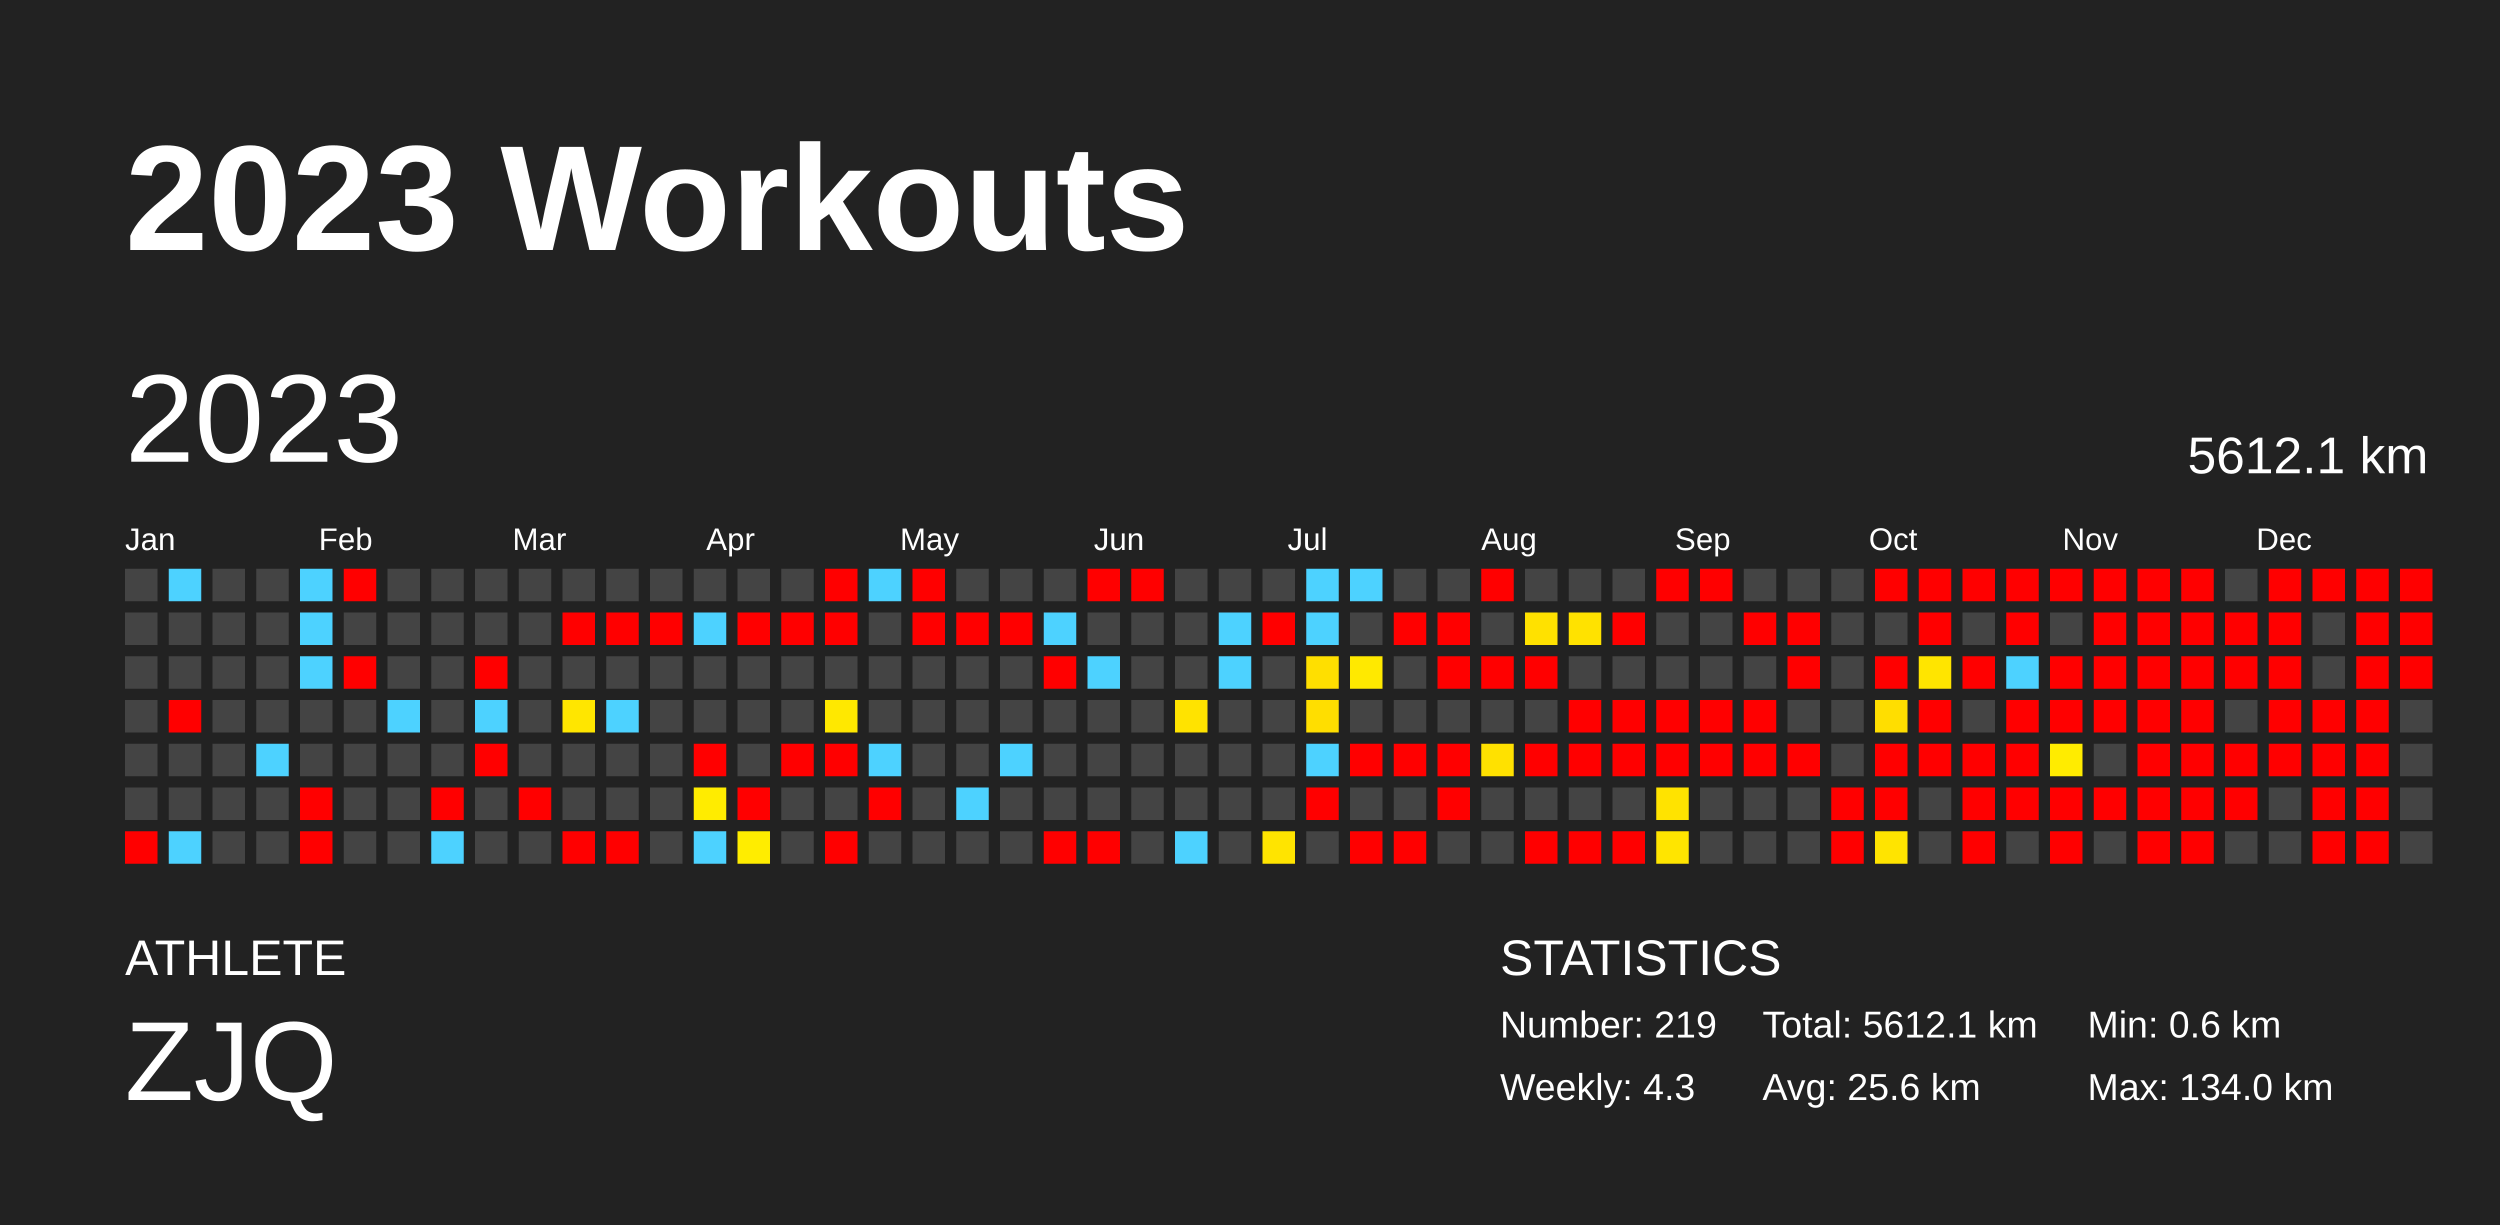
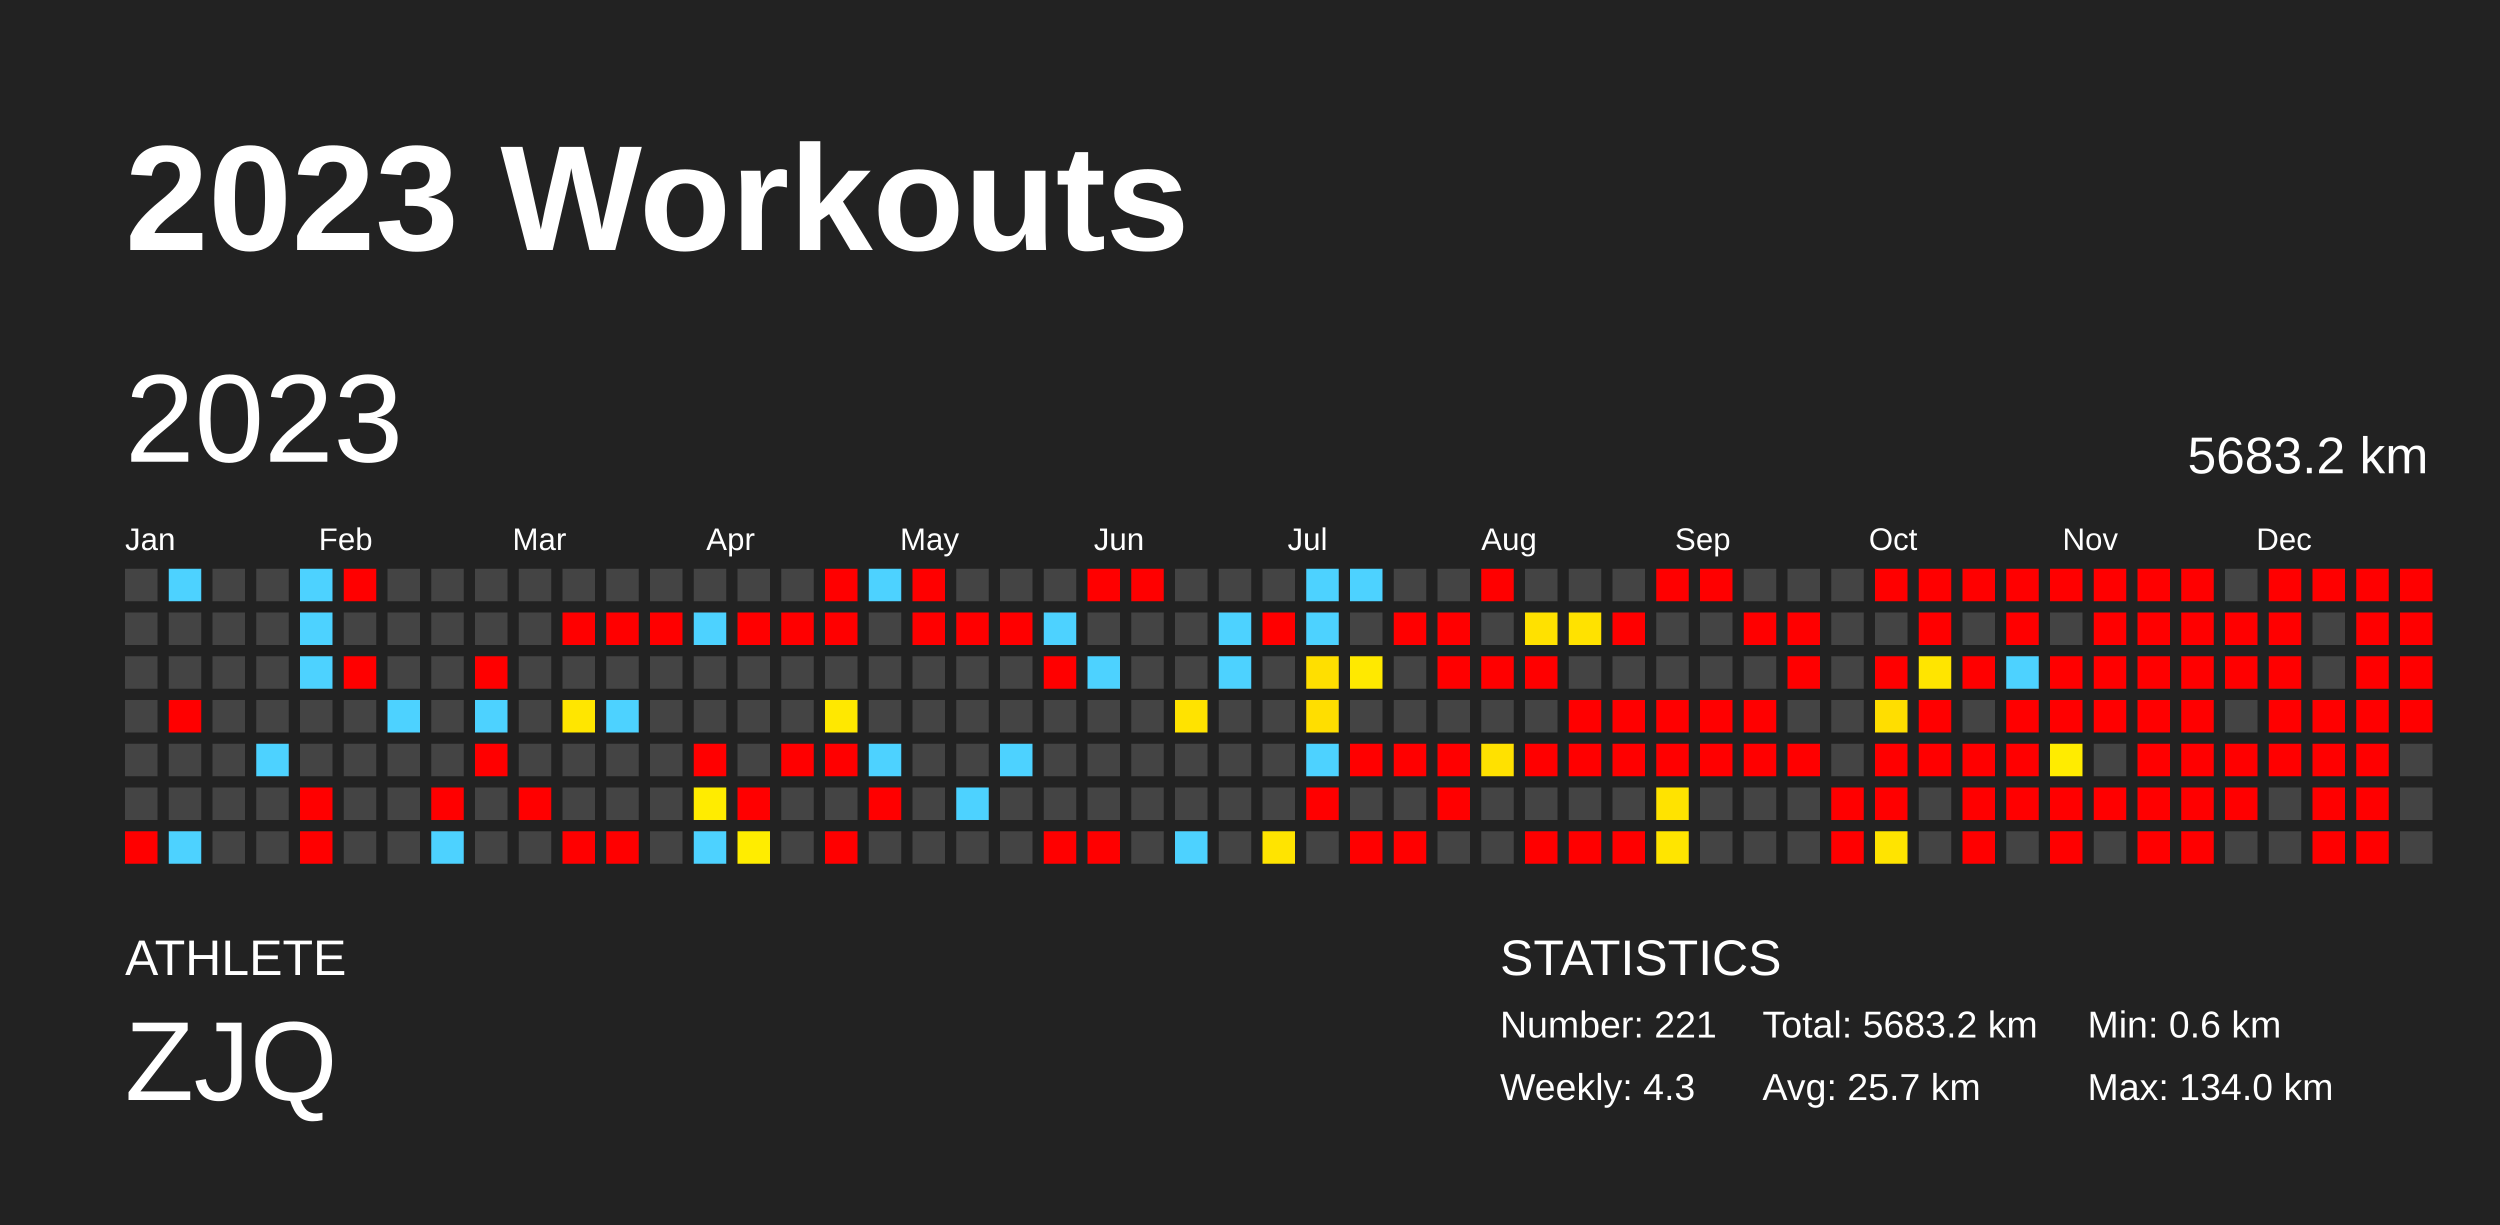
<svg xmlns="http://www.w3.org/2000/svg" baseProfile="full" height="98mm" version="1.1" viewBox="0,0,200,98" width="200mm">
  <defs />
  <rect fill="#222222" height="98" width="200" x="0" y="0" />
  <text fill="#FFFFFF" style="font-size:12px; font-family:Arial; font-weight:bold;" x="10" y="20">2023 Workouts</text>
  <text fill="#FFFFFF" style="font-size:4px; font-family:Arial" x="10" y="78">ATHLETE</text>
  <text fill="#FFFFFF" style="font-size:9px; font-family:Arial" x="10" y="88">ZJQ</text>
  <text fill="#FFFFFF" style="font-size:4px; font-family:Arial" x="120" y="78">STATISTICS</text>
-   <text fill="#FFFFFF" style="font-size:3px; font-family:Arial" x="120" y="83">Number: 219</text>
+   <text fill="#FFFFFF" style="font-size:3px; font-family:Arial" x="120" y="83">Number: 221</text>
  <text fill="#FFFFFF" style="font-size:3px; font-family:Arial" x="120" y="88">Weekly: 4.3</text>
-   <text fill="#FFFFFF" style="font-size:3px; font-family:Arial" x="141" y="83">Total: 5612.1 km</text>
-   <text fill="#FFFFFF" style="font-size:3px; font-family:Arial" x="141" y="88">Avg: 25.6 km</text>
+   <text fill="#FFFFFF" style="font-size:3px; font-family:Arial" x="141" y="83">Total: 5683.2 km</text>
+   <text fill="#FFFFFF" style="font-size:3px; font-family:Arial" x="141" y="88">Avg: 25.7 km</text>
  <text fill="#FFFFFF" style="font-size:3px; font-family:Arial" x="167" y="83">Min: 0.6 km</text>
  <text fill="#FFFFFF" style="font-size:3px; font-family:Arial" x="167" y="88">Max: 134.0 km</text>
  <text dominant-baseline="hanging" fill="#FFFFFF" style="font-size:10.0px; font-family:Arial;" x="10" y="30">2023</text>
-   <text dominant-baseline="hanging" fill="#FFFFFF" style="font-size:4.125px; font-family:Arial;" x="175" y="35">5612.1 km</text>
+   <text dominant-baseline="hanging" fill="#FFFFFF" style="font-size:4.125px; font-family:Arial;" x="175" y="35">5683.2 km</text>
  <text fill="#FFFFFF" style="font-size:2.5px; font-family:Arial" x="10.0" y="44">Jan</text>
  <text fill="#FFFFFF" style="font-size:2.5px; font-family:Arial" x="25.5" y="44">Feb</text>
  <text fill="#FFFFFF" style="font-size:2.5px; font-family:Arial" x="41.0" y="44">Mar</text>
  <text fill="#FFFFFF" style="font-size:2.5px; font-family:Arial" x="56.5" y="44">Apr</text>
  <text fill="#FFFFFF" style="font-size:2.5px; font-family:Arial" x="72.0" y="44">May</text>
  <text fill="#FFFFFF" style="font-size:2.5px; font-family:Arial" x="87.5" y="44">Jun</text>
  <text fill="#FFFFFF" style="font-size:2.5px; font-family:Arial" x="103.0" y="44">Jul</text>
  <text fill="#FFFFFF" style="font-size:2.5px; font-family:Arial" x="118.5" y="44">Aug</text>
  <text fill="#FFFFFF" style="font-size:2.5px; font-family:Arial" x="134.0" y="44">Sep</text>
  <text fill="#FFFFFF" style="font-size:2.5px; font-family:Arial" x="149.5" y="44">Oct</text>
  <text fill="#FFFFFF" style="font-size:2.5px; font-family:Arial" x="165.0" y="44">Nov</text>
  <text fill="#FFFFFF" style="font-size:2.5px; font-family:Arial" x="180.5" y="44">Dec</text>
  <rect fill="#444444" height="2.6" width="2.6" x="10.0" y="45.5" />
  <rect fill="#444444" height="2.6" width="2.6" x="10.0" y="49.0" />
  <rect fill="#444444" height="2.6" width="2.6" x="10.0" y="52.5" />
  <rect fill="#444444" height="2.6" width="2.6" x="10.0" y="56.0" />
  <rect fill="#444444" height="2.6" width="2.6" x="10.0" y="59.5" />
  <rect fill="#444444" height="2.6" width="2.6" x="10.0" y="63.0" />
  <rect fill="red" height="2.6" width="2.6" x="10.0" y="66.5" />
  <rect fill="#4dd2ff" height="2.6" width="2.6" x="13.5" y="45.5" />
  <rect fill="#444444" height="2.6" width="2.6" x="13.5" y="49.0" />
  <rect fill="#444444" height="2.6" width="2.6" x="13.5" y="52.5" />
  <rect fill="red" height="2.6" width="2.6" x="13.5" y="56.0" />
  <rect fill="#444444" height="2.6" width="2.6" x="13.5" y="59.5" />
  <rect fill="#444444" height="2.6" width="2.6" x="13.5" y="63.0" />
  <rect fill="#4dd2ff" height="2.6" width="2.6" x="13.5" y="66.5" />
  <rect fill="#444444" height="2.6" width="2.6" x="17.0" y="45.5" />
  <rect fill="#444444" height="2.6" width="2.6" x="17.0" y="49.0" />
  <rect fill="#444444" height="2.6" width="2.6" x="17.0" y="52.5" />
  <rect fill="#444444" height="2.6" width="2.6" x="17.0" y="56.0" />
  <rect fill="#444444" height="2.6" width="2.6" x="17.0" y="59.5" />
  <rect fill="#444444" height="2.6" width="2.6" x="17.0" y="63.0" />
  <rect fill="#444444" height="2.6" width="2.6" x="17.0" y="66.5" />
  <rect fill="#444444" height="2.6" width="2.6" x="20.5" y="45.5" />
  <rect fill="#444444" height="2.6" width="2.6" x="20.5" y="49.0" />
  <rect fill="#444444" height="2.6" width="2.6" x="20.5" y="52.5" />
  <rect fill="#444444" height="2.6" width="2.6" x="20.5" y="56.0" />
  <rect fill="#4dd2ff" height="2.6" width="2.6" x="20.5" y="59.5" />
  <rect fill="#444444" height="2.6" width="2.6" x="20.5" y="63.0" />
  <rect fill="#444444" height="2.6" width="2.6" x="20.5" y="66.5" />
  <rect fill="#4dd2ff" height="2.6" width="2.6" x="24.0" y="45.5" />
  <rect fill="#4dd2ff" height="2.6" width="2.6" x="24.0" y="49.0" />
  <rect fill="#4dd2ff" height="2.6" width="2.6" x="24.0" y="52.5" />
  <rect fill="#444444" height="2.6" width="2.6" x="24.0" y="56.0" />
  <rect fill="#444444" height="2.6" width="2.6" x="24.0" y="59.5" />
  <rect fill="red" height="2.6" width="2.6" x="24.0" y="63.0" />
  <rect fill="red" height="2.6" width="2.6" x="24.0" y="66.5" />
  <rect fill="red" height="2.6" width="2.6" x="27.5" y="45.5" />
  <rect fill="#444444" height="2.6" width="2.6" x="27.5" y="49.0" />
  <rect fill="red" height="2.6" width="2.6" x="27.5" y="52.5" />
  <rect fill="#444444" height="2.6" width="2.6" x="27.5" y="56.0" />
  <rect fill="#444444" height="2.6" width="2.6" x="27.5" y="59.5" />
  <rect fill="#444444" height="2.6" width="2.6" x="27.5" y="63.0" />
  <rect fill="#444444" height="2.6" width="2.6" x="27.5" y="66.5" />
  <rect fill="#444444" height="2.6" width="2.6" x="31.0" y="45.5" />
  <rect fill="#444444" height="2.6" width="2.6" x="31.0" y="49.0" />
  <rect fill="#444444" height="2.6" width="2.6" x="31.0" y="52.5" />
  <rect fill="#4dd2ff" height="2.6" width="2.6" x="31.0" y="56.0" />
  <rect fill="#444444" height="2.6" width="2.6" x="31.0" y="59.5" />
  <rect fill="#444444" height="2.6" width="2.6" x="31.0" y="63.0" />
  <rect fill="#444444" height="2.6" width="2.6" x="31.0" y="66.5" />
  <rect fill="#444444" height="2.6" width="2.6" x="34.5" y="45.5" />
  <rect fill="#444444" height="2.6" width="2.6" x="34.5" y="49.0" />
  <rect fill="#444444" height="2.6" width="2.6" x="34.5" y="52.5" />
  <rect fill="#444444" height="2.6" width="2.6" x="34.5" y="56.0" />
  <rect fill="#444444" height="2.6" width="2.6" x="34.5" y="59.5" />
  <rect fill="red" height="2.6" width="2.6" x="34.5" y="63.0" />
  <rect fill="#4dd2ff" height="2.6" width="2.6" x="34.5" y="66.5" />
  <rect fill="#444444" height="2.6" width="2.6" x="38.0" y="45.5" />
  <rect fill="#444444" height="2.6" width="2.6" x="38.0" y="49.0" />
  <rect fill="red" height="2.6" width="2.6" x="38.0" y="52.5" />
  <rect fill="#4dd2ff" height="2.6" width="2.6" x="38.0" y="56.0" />
  <rect fill="red" height="2.6" width="2.6" x="38.0" y="59.5" />
  <rect fill="#444444" height="2.6" width="2.6" x="38.0" y="63.0" />
  <rect fill="#444444" height="2.6" width="2.6" x="38.0" y="66.5" />
  <rect fill="#444444" height="2.6" width="2.6" x="41.5" y="45.5" />
  <rect fill="#444444" height="2.6" width="2.6" x="41.5" y="49.0" />
  <rect fill="#444444" height="2.6" width="2.6" x="41.5" y="52.5" />
  <rect fill="#444444" height="2.6" width="2.6" x="41.5" y="56.0" />
  <rect fill="#444444" height="2.6" width="2.6" x="41.5" y="59.5" />
  <rect fill="red" height="2.6" width="2.6" x="41.5" y="63.0" />
  <rect fill="#444444" height="2.6" width="2.6" x="41.5" y="66.5" />
  <rect fill="#444444" height="2.6" width="2.6" x="45.0" y="45.5" />
  <rect fill="red" height="2.6" width="2.6" x="45.0" y="49.0" />
  <rect fill="#444444" height="2.6" width="2.6" x="45.0" y="52.5" />
  <rect fill="#ffe600" height="2.6" width="2.6" x="45.0" y="56.0" />
  <rect fill="#444444" height="2.6" width="2.6" x="45.0" y="59.5" />
  <rect fill="#444444" height="2.6" width="2.6" x="45.0" y="63.0" />
  <rect fill="red" height="2.6" width="2.6" x="45.0" y="66.5" />
  <rect fill="#444444" height="2.6" width="2.6" x="48.5" y="45.5" />
  <rect fill="red" height="2.6" width="2.6" x="48.5" y="49.0" />
  <rect fill="#444444" height="2.6" width="2.6" x="48.5" y="52.5" />
  <rect fill="#4dd2ff" height="2.6" width="2.6" x="48.5" y="56.0" />
  <rect fill="#444444" height="2.6" width="2.6" x="48.5" y="59.5" />
  <rect fill="#444444" height="2.6" width="2.6" x="48.5" y="63.0" />
  <rect fill="red" height="2.6" width="2.6" x="48.5" y="66.5" />
  <rect fill="#444444" height="2.6" width="2.6" x="52.0" y="45.5" />
  <rect fill="red" height="2.6" width="2.6" x="52.0" y="49.0" />
  <rect fill="#444444" height="2.6" width="2.6" x="52.0" y="52.5" />
  <rect fill="#444444" height="2.6" width="2.6" x="52.0" y="56.0" />
  <rect fill="#444444" height="2.6" width="2.6" x="52.0" y="59.5" />
  <rect fill="#444444" height="2.6" width="2.6" x="52.0" y="63.0" />
  <rect fill="#444444" height="2.6" width="2.6" x="52.0" y="66.5" />
  <rect fill="#444444" height="2.6" width="2.6" x="55.5" y="45.5" />
  <rect fill="#4dd2ff" height="2.6" width="2.6" x="55.5" y="49.0" />
  <rect fill="#444444" height="2.6" width="2.6" x="55.5" y="52.5" />
  <rect fill="#444444" height="2.6" width="2.6" x="55.5" y="56.0" />
  <rect fill="red" height="2.6" width="2.6" x="55.5" y="59.5" />
  <rect fill="#ffec00" height="2.6" width="2.6" x="55.5" y="63.0" />
  <rect fill="#4dd2ff" height="2.6" width="2.6" x="55.5" y="66.5" />
  <rect fill="#444444" height="2.6" width="2.6" x="59.0" y="45.5" />
  <rect fill="red" height="2.6" width="2.6" x="59.0" y="49.0" />
  <rect fill="#444444" height="2.6" width="2.6" x="59.0" y="52.5" />
  <rect fill="#444444" height="2.6" width="2.6" x="59.0" y="56.0" />
  <rect fill="#444444" height="2.6" width="2.6" x="59.0" y="59.5" />
  <rect fill="red" height="2.6" width="2.6" x="59.0" y="63.0" />
  <rect fill="#ffed00" height="2.6" width="2.6" x="59.0" y="66.5" />
  <rect fill="#444444" height="2.6" width="2.6" x="62.5" y="45.5" />
  <rect fill="red" height="2.6" width="2.6" x="62.5" y="49.0" />
  <rect fill="#444444" height="2.6" width="2.6" x="62.5" y="52.5" />
  <rect fill="#444444" height="2.6" width="2.6" x="62.5" y="56.0" />
  <rect fill="red" height="2.6" width="2.6" x="62.5" y="59.5" />
  <rect fill="#444444" height="2.6" width="2.6" x="62.5" y="63.0" />
  <rect fill="#444444" height="2.6" width="2.6" x="62.5" y="66.5" />
  <rect fill="red" height="2.6" width="2.6" x="66.0" y="45.5" />
  <rect fill="red" height="2.6" width="2.6" x="66.0" y="49.0" />
  <rect fill="#444444" height="2.6" width="2.6" x="66.0" y="52.5" />
  <rect fill="#ffe800" height="2.6" width="2.6" x="66.0" y="56.0" />
  <rect fill="red" height="2.6" width="2.6" x="66.0" y="59.5" />
  <rect fill="#444444" height="2.6" width="2.6" x="66.0" y="63.0" />
  <rect fill="red" height="2.6" width="2.6" x="66.0" y="66.5" />
  <rect fill="#4dd2ff" height="2.6" width="2.6" x="69.5" y="45.5" />
  <rect fill="#444444" height="2.6" width="2.6" x="69.5" y="49.0" />
  <rect fill="#444444" height="2.6" width="2.6" x="69.5" y="52.5" />
  <rect fill="#444444" height="2.6" width="2.6" x="69.5" y="56.0" />
  <rect fill="#4dd2ff" height="2.6" width="2.6" x="69.5" y="59.5" />
  <rect fill="red" height="2.6" width="2.6" x="69.5" y="63.0" />
  <rect fill="#444444" height="2.6" width="2.6" x="69.5" y="66.5" />
  <rect fill="red" height="2.6" width="2.6" x="73.0" y="45.5" />
  <rect fill="red" height="2.6" width="2.6" x="73.0" y="49.0" />
  <rect fill="#444444" height="2.6" width="2.6" x="73.0" y="52.5" />
  <rect fill="#444444" height="2.6" width="2.6" x="73.0" y="56.0" />
  <rect fill="#444444" height="2.6" width="2.6" x="73.0" y="59.5" />
  <rect fill="#444444" height="2.6" width="2.6" x="73.0" y="63.0" />
  <rect fill="#444444" height="2.6" width="2.6" x="73.0" y="66.5" />
  <rect fill="#444444" height="2.6" width="2.6" x="76.5" y="45.5" />
  <rect fill="red" height="2.6" width="2.6" x="76.5" y="49.0" />
  <rect fill="#444444" height="2.6" width="2.6" x="76.5" y="52.5" />
  <rect fill="#444444" height="2.6" width="2.6" x="76.5" y="56.0" />
  <rect fill="#444444" height="2.6" width="2.6" x="76.5" y="59.5" />
  <rect fill="#4dd2ff" height="2.6" width="2.6" x="76.5" y="63.0" />
  <rect fill="#444444" height="2.6" width="2.6" x="76.5" y="66.5" />
  <rect fill="#444444" height="2.6" width="2.6" x="80.0" y="45.5" />
  <rect fill="red" height="2.6" width="2.6" x="80.0" y="49.0" />
  <rect fill="#444444" height="2.6" width="2.6" x="80.0" y="52.5" />
  <rect fill="#444444" height="2.6" width="2.6" x="80.0" y="56.0" />
  <rect fill="#4dd2ff" height="2.6" width="2.6" x="80.0" y="59.5" />
  <rect fill="#444444" height="2.6" width="2.6" x="80.0" y="63.0" />
  <rect fill="#444444" height="2.6" width="2.6" x="80.0" y="66.5" />
  <rect fill="#444444" height="2.6" width="2.6" x="83.5" y="45.5" />
  <rect fill="#4dd2ff" height="2.6" width="2.6" x="83.5" y="49.0" />
  <rect fill="red" height="2.6" width="2.6" x="83.5" y="52.5" />
  <rect fill="#444444" height="2.6" width="2.6" x="83.5" y="56.0" />
  <rect fill="#444444" height="2.6" width="2.6" x="83.5" y="59.5" />
  <rect fill="#444444" height="2.6" width="2.6" x="83.5" y="63.0" />
  <rect fill="red" height="2.6" width="2.6" x="83.5" y="66.5" />
  <rect fill="red" height="2.6" width="2.6" x="87.0" y="45.5" />
  <rect fill="#444444" height="2.6" width="2.6" x="87.0" y="49.0" />
  <rect fill="#4dd2ff" height="2.6" width="2.6" x="87.0" y="52.5" />
  <rect fill="#444444" height="2.6" width="2.6" x="87.0" y="56.0" />
  <rect fill="#444444" height="2.6" width="2.6" x="87.0" y="59.5" />
  <rect fill="#444444" height="2.6" width="2.6" x="87.0" y="63.0" />
  <rect fill="red" height="2.6" width="2.6" x="87.0" y="66.5" />
  <rect fill="red" height="2.6" width="2.6" x="90.5" y="45.5" />
  <rect fill="#444444" height="2.6" width="2.6" x="90.5" y="49.0" />
  <rect fill="#444444" height="2.6" width="2.6" x="90.5" y="52.5" />
  <rect fill="#444444" height="2.6" width="2.6" x="90.5" y="56.0" />
  <rect fill="#444444" height="2.6" width="2.6" x="90.5" y="59.5" />
  <rect fill="#444444" height="2.6" width="2.6" x="90.5" y="63.0" />
  <rect fill="#444444" height="2.6" width="2.6" x="90.5" y="66.5" />
  <rect fill="#444444" height="2.6" width="2.6" x="94.0" y="45.5" />
  <rect fill="#444444" height="2.6" width="2.6" x="94.0" y="49.0" />
  <rect fill="#444444" height="2.6" width="2.6" x="94.0" y="52.5" />
  <rect fill="#ffe300" height="2.6" width="2.6" x="94.0" y="56.0" />
  <rect fill="#444444" height="2.6" width="2.6" x="94.0" y="59.5" />
  <rect fill="#444444" height="2.6" width="2.6" x="94.0" y="63.0" />
  <rect fill="#4dd2ff" height="2.6" width="2.6" x="94.0" y="66.5" />
  <rect fill="#444444" height="2.6" width="2.6" x="97.5" y="45.5" />
  <rect fill="#4dd2ff" height="2.6" width="2.6" x="97.5" y="49.0" />
  <rect fill="#4dd2ff" height="2.6" width="2.6" x="97.5" y="52.5" />
  <rect fill="#444444" height="2.6" width="2.6" x="97.5" y="56.0" />
  <rect fill="#444444" height="2.6" width="2.6" x="97.5" y="59.5" />
  <rect fill="#444444" height="2.6" width="2.6" x="97.5" y="63.0" />
  <rect fill="#444444" height="2.6" width="2.6" x="97.5" y="66.5" />
  <rect fill="#444444" height="2.6" width="2.6" x="101.0" y="45.5" />
  <rect fill="red" height="2.6" width="2.6" x="101.0" y="49.0" />
  <rect fill="#444444" height="2.6" width="2.6" x="101.0" y="52.5" />
  <rect fill="#444444" height="2.6" width="2.6" x="101.0" y="56.0" />
  <rect fill="#444444" height="2.6" width="2.6" x="101.0" y="59.5" />
  <rect fill="#444444" height="2.6" width="2.6" x="101.0" y="63.0" />
  <rect fill="#ffe400" height="2.6" width="2.6" x="101.0" y="66.5" />
  <rect fill="#4dd2ff" height="2.6" width="2.6" x="104.5" y="45.5" />
  <rect fill="#4dd2ff" height="2.6" width="2.6" x="104.5" y="49.0" />
  <rect fill="#ffdf00" height="2.6" width="2.6" x="104.5" y="52.5" />
  <rect fill="#ffde00" height="2.6" width="2.6" x="104.5" y="56.0" />
  <rect fill="#4dd2ff" height="2.6" width="2.6" x="104.5" y="59.5" />
  <rect fill="red" height="2.6" width="2.6" x="104.5" y="63.0" />
  <rect fill="#444444" height="2.6" width="2.6" x="104.5" y="66.5" />
  <rect fill="#4dd2ff" height="2.6" width="2.6" x="108.0" y="45.5" />
  <rect fill="#444444" height="2.6" width="2.6" x="108.0" y="49.0" />
  <rect fill="#ffe900" height="2.6" width="2.6" x="108.0" y="52.5" />
  <rect fill="#444444" height="2.6" width="2.6" x="108.0" y="56.0" />
  <rect fill="red" height="2.6" width="2.6" x="108.0" y="59.5" />
  <rect fill="#444444" height="2.6" width="2.6" x="108.0" y="63.0" />
  <rect fill="red" height="2.6" width="2.6" x="108.0" y="66.5" />
  <rect fill="#444444" height="2.6" width="2.6" x="111.5" y="45.5" />
  <rect fill="red" height="2.6" width="2.6" x="111.5" y="49.0" />
  <rect fill="#444444" height="2.6" width="2.6" x="111.5" y="52.5" />
  <rect fill="#444444" height="2.6" width="2.6" x="111.5" y="56.0" />
  <rect fill="red" height="2.6" width="2.6" x="111.5" y="59.5" />
  <rect fill="#444444" height="2.6" width="2.6" x="111.5" y="63.0" />
  <rect fill="red" height="2.6" width="2.6" x="111.5" y="66.5" />
  <rect fill="#444444" height="2.6" width="2.6" x="115.0" y="45.5" />
  <rect fill="red" height="2.6" width="2.6" x="115.0" y="49.0" />
  <rect fill="red" height="2.6" width="2.6" x="115.0" y="52.5" />
  <rect fill="#444444" height="2.6" width="2.6" x="115.0" y="56.0" />
  <rect fill="red" height="2.6" width="2.6" x="115.0" y="59.5" />
  <rect fill="red" height="2.6" width="2.6" x="115.0" y="63.0" />
  <rect fill="#444444" height="2.6" width="2.6" x="115.0" y="66.5" />
  <rect fill="red" height="2.6" width="2.6" x="118.5" y="45.5" />
  <rect fill="#444444" height="2.6" width="2.6" x="118.5" y="49.0" />
  <rect fill="red" height="2.6" width="2.6" x="118.5" y="52.5" />
  <rect fill="#444444" height="2.6" width="2.6" x="118.5" y="56.0" />
  <rect fill="#ffe100" height="2.6" width="2.6" x="118.5" y="59.5" />
  <rect fill="#444444" height="2.6" width="2.6" x="118.5" y="63.0" />
  <rect fill="#444444" height="2.6" width="2.6" x="118.5" y="66.5" />
  <rect fill="#444444" height="2.6" width="2.6" x="122.0" y="45.5" />
  <rect fill="#ffe100" height="2.6" width="2.6" x="122.0" y="49.0" />
  <rect fill="red" height="2.6" width="2.6" x="122.0" y="52.5" />
  <rect fill="#444444" height="2.6" width="2.6" x="122.0" y="56.0" />
  <rect fill="red" height="2.6" width="2.6" x="122.0" y="59.5" />
  <rect fill="#444444" height="2.6" width="2.6" x="122.0" y="63.0" />
  <rect fill="red" height="2.6" width="2.6" x="122.0" y="66.5" />
  <rect fill="#444444" height="2.6" width="2.6" x="125.5" y="45.5" />
  <rect fill="#ffe200" height="2.6" width="2.6" x="125.5" y="49.0" />
  <rect fill="#444444" height="2.6" width="2.6" x="125.5" y="52.5" />
  <rect fill="red" height="2.6" width="2.6" x="125.5" y="56.0" />
  <rect fill="red" height="2.6" width="2.6" x="125.5" y="59.5" />
  <rect fill="#444444" height="2.6" width="2.6" x="125.5" y="63.0" />
  <rect fill="red" height="2.6" width="2.6" x="125.5" y="66.5" />
  <rect fill="#444444" height="2.6" width="2.6" x="129.0" y="45.5" />
  <rect fill="red" height="2.6" width="2.6" x="129.0" y="49.0" />
  <rect fill="#444444" height="2.6" width="2.6" x="129.0" y="52.5" />
  <rect fill="red" height="2.6" width="2.6" x="129.0" y="56.0" />
  <rect fill="red" height="2.6" width="2.6" x="129.0" y="59.5" />
  <rect fill="#444444" height="2.6" width="2.6" x="129.0" y="63.0" />
  <rect fill="red" height="2.6" width="2.6" x="129.0" y="66.5" />
  <rect fill="red" height="2.6" width="2.6" x="132.5" y="45.5" />
  <rect fill="#444444" height="2.6" width="2.6" x="132.5" y="49.0" />
  <rect fill="#444444" height="2.6" width="2.6" x="132.5" y="52.5" />
  <rect fill="red" height="2.6" width="2.6" x="132.5" y="56.0" />
  <rect fill="red" height="2.6" width="2.6" x="132.5" y="59.5" />
  <rect fill="#ffe300" height="2.6" width="2.6" x="132.5" y="63.0" />
  <rect fill="#ffe500" height="2.6" width="2.6" x="132.5" y="66.5" />
  <rect fill="red" height="2.6" width="2.6" x="136.0" y="45.5" />
  <rect fill="#444444" height="2.6" width="2.6" x="136.0" y="49.0" />
  <rect fill="#444444" height="2.6" width="2.6" x="136.0" y="52.5" />
  <rect fill="red" height="2.6" width="2.6" x="136.0" y="56.0" />
  <rect fill="red" height="2.6" width="2.6" x="136.0" y="59.5" />
  <rect fill="#444444" height="2.6" width="2.6" x="136.0" y="63.0" />
  <rect fill="#444444" height="2.6" width="2.6" x="136.0" y="66.5" />
  <rect fill="#444444" height="2.6" width="2.6" x="139.5" y="45.5" />
  <rect fill="red" height="2.6" width="2.6" x="139.5" y="49.0" />
  <rect fill="#444444" height="2.6" width="2.6" x="139.5" y="52.5" />
  <rect fill="red" height="2.6" width="2.6" x="139.5" y="56.0" />
  <rect fill="red" height="2.6" width="2.6" x="139.5" y="59.5" />
  <rect fill="#444444" height="2.6" width="2.6" x="139.5" y="63.0" />
  <rect fill="#444444" height="2.6" width="2.6" x="139.5" y="66.5" />
  <rect fill="#444444" height="2.6" width="2.6" x="143.0" y="45.5" />
  <rect fill="red" height="2.6" width="2.6" x="143.0" y="49.0" />
  <rect fill="red" height="2.6" width="2.6" x="143.0" y="52.5" />
  <rect fill="#444444" height="2.6" width="2.6" x="143.0" y="56.0" />
  <rect fill="red" height="2.6" width="2.6" x="143.0" y="59.5" />
  <rect fill="#444444" height="2.6" width="2.6" x="143.0" y="63.0" />
  <rect fill="#444444" height="2.6" width="2.6" x="143.0" y="66.5" />
  <rect fill="#444444" height="2.6" width="2.6" x="146.5" y="45.5" />
  <rect fill="#444444" height="2.6" width="2.6" x="146.5" y="49.0" />
  <rect fill="#444444" height="2.6" width="2.6" x="146.5" y="52.5" />
  <rect fill="#444444" height="2.6" width="2.6" x="146.5" y="56.0" />
  <rect fill="#444444" height="2.6" width="2.6" x="146.5" y="59.5" />
  <rect fill="red" height="2.6" width="2.6" x="146.5" y="63.0" />
  <rect fill="red" height="2.6" width="2.6" x="146.5" y="66.5" />
  <rect fill="red" height="2.6" width="2.6" x="150.0" y="45.5" />
  <rect fill="#444444" height="2.6" width="2.6" x="150.0" y="49.0" />
  <rect fill="red" height="2.6" width="2.6" x="150.0" y="52.5" />
  <rect fill="#ffde00" height="2.6" width="2.6" x="150.0" y="56.0" />
  <rect fill="red" height="2.6" width="2.6" x="150.0" y="59.5" />
  <rect fill="red" height="2.6" width="2.6" x="150.0" y="63.0" />
  <rect fill="#ffe400" height="2.6" width="2.6" x="150.0" y="66.5" />
  <rect fill="red" height="2.6" width="2.6" x="153.5" y="45.5" />
  <rect fill="red" height="2.6" width="2.6" x="153.5" y="49.0" />
  <rect fill="#ffe500" height="2.6" width="2.6" x="153.5" y="52.5" />
  <rect fill="red" height="2.6" width="2.6" x="153.5" y="56.0" />
  <rect fill="red" height="2.6" width="2.6" x="153.5" y="59.5" />
  <rect fill="#444444" height="2.6" width="2.6" x="153.5" y="63.0" />
  <rect fill="#444444" height="2.6" width="2.6" x="153.5" y="66.5" />
  <rect fill="red" height="2.6" width="2.6" x="157.0" y="45.5" />
  <rect fill="#444444" height="2.6" width="2.6" x="157.0" y="49.0" />
  <rect fill="red" height="2.6" width="2.6" x="157.0" y="52.5" />
  <rect fill="#444444" height="2.6" width="2.6" x="157.0" y="56.0" />
  <rect fill="red" height="2.6" width="2.6" x="157.0" y="59.5" />
  <rect fill="red" height="2.6" width="2.6" x="157.0" y="63.0" />
  <rect fill="red" height="2.6" width="2.6" x="157.0" y="66.5" />
  <rect fill="red" height="2.6" width="2.6" x="160.5" y="45.5" />
  <rect fill="red" height="2.6" width="2.6" x="160.5" y="49.0" />
  <rect fill="#4dd2ff" height="2.6" width="2.6" x="160.5" y="52.5" />
  <rect fill="red" height="2.6" width="2.6" x="160.5" y="56.0" />
  <rect fill="red" height="2.6" width="2.6" x="160.5" y="59.5" />
  <rect fill="red" height="2.6" width="2.6" x="160.5" y="63.0" />
  <rect fill="#444444" height="2.6" width="2.6" x="160.5" y="66.5" />
  <rect fill="red" height="2.6" width="2.6" x="164.0" y="45.5" />
  <rect fill="#444444" height="2.6" width="2.6" x="164.0" y="49.0" />
  <rect fill="red" height="2.6" width="2.6" x="164.0" y="52.5" />
  <rect fill="red" height="2.6" width="2.6" x="164.0" y="56.0" />
  <rect fill="#ffec00" height="2.6" width="2.6" x="164.0" y="59.5" />
  <rect fill="red" height="2.6" width="2.6" x="164.0" y="63.0" />
  <rect fill="red" height="2.6" width="2.6" x="164.0" y="66.5" />
  <rect fill="red" height="2.6" width="2.6" x="167.5" y="45.5" />
  <rect fill="red" height="2.6" width="2.6" x="167.5" y="49.0" />
  <rect fill="red" height="2.6" width="2.6" x="167.5" y="52.5" />
  <rect fill="red" height="2.6" width="2.6" x="167.5" y="56.0" />
  <rect fill="#444444" height="2.6" width="2.6" x="167.5" y="59.5" />
  <rect fill="red" height="2.6" width="2.6" x="167.5" y="63.0" />
  <rect fill="#444444" height="2.6" width="2.6" x="167.5" y="66.5" />
  <rect fill="red" height="2.6" width="2.6" x="171.0" y="45.5" />
  <rect fill="red" height="2.6" width="2.6" x="171.0" y="49.0" />
  <rect fill="red" height="2.6" width="2.6" x="171.0" y="52.5" />
  <rect fill="red" height="2.6" width="2.6" x="171.0" y="56.0" />
  <rect fill="red" height="2.6" width="2.6" x="171.0" y="59.5" />
  <rect fill="red" height="2.6" width="2.6" x="171.0" y="63.0" />
  <rect fill="red" height="2.6" width="2.6" x="171.0" y="66.5" />
  <rect fill="red" height="2.6" width="2.6" x="174.5" y="45.5" />
  <rect fill="red" height="2.6" width="2.6" x="174.5" y="49.0" />
  <rect fill="red" height="2.6" width="2.6" x="174.5" y="52.5" />
  <rect fill="red" height="2.6" width="2.6" x="174.5" y="56.0" />
  <rect fill="red" height="2.6" width="2.6" x="174.5" y="59.5" />
  <rect fill="red" height="2.6" width="2.6" x="174.5" y="63.0" />
  <rect fill="red" height="2.6" width="2.6" x="174.5" y="66.5" />
  <rect fill="#444444" height="2.6" width="2.6" x="178.0" y="45.5" />
  <rect fill="red" height="2.6" width="2.6" x="178.0" y="49.0" />
  <rect fill="red" height="2.6" width="2.6" x="178.0" y="52.5" />
  <rect fill="#444444" height="2.6" width="2.6" x="178.0" y="56.0" />
  <rect fill="red" height="2.6" width="2.6" x="178.0" y="59.5" />
  <rect fill="red" height="2.6" width="2.6" x="178.0" y="63.0" />
  <rect fill="#444444" height="2.6" width="2.6" x="178.0" y="66.5" />
  <rect fill="red" height="2.6" width="2.6" x="181.5" y="45.5" />
  <rect fill="red" height="2.6" width="2.6" x="181.5" y="49.0" />
  <rect fill="red" height="2.6" width="2.6" x="181.5" y="52.5" />
  <rect fill="red" height="2.6" width="2.6" x="181.5" y="56.0" />
  <rect fill="red" height="2.6" width="2.6" x="181.5" y="59.5" />
  <rect fill="#444444" height="2.6" width="2.6" x="181.5" y="63.0" />
  <rect fill="#444444" height="2.6" width="2.6" x="181.5" y="66.5" />
  <rect fill="red" height="2.6" width="2.6" x="185.0" y="45.5" />
  <rect fill="#444444" height="2.6" width="2.6" x="185.0" y="49.0" />
  <rect fill="#444444" height="2.6" width="2.6" x="185.0" y="52.5" />
  <rect fill="red" height="2.6" width="2.6" x="185.0" y="56.0" />
  <rect fill="red" height="2.6" width="2.6" x="185.0" y="59.5" />
  <rect fill="red" height="2.6" width="2.6" x="185.0" y="63.0" />
  <rect fill="red" height="2.6" width="2.6" x="185.0" y="66.5" />
  <rect fill="red" height="2.6" width="2.6" x="188.5" y="45.5" />
  <rect fill="red" height="2.6" width="2.6" x="188.5" y="49.0" />
  <rect fill="red" height="2.6" width="2.6" x="188.5" y="52.5" />
  <rect fill="red" height="2.6" width="2.6" x="188.5" y="56.0" />
  <rect fill="red" height="2.6" width="2.6" x="188.5" y="59.5" />
  <rect fill="red" height="2.6" width="2.6" x="188.5" y="63.0" />
  <rect fill="red" height="2.6" width="2.6" x="188.5" y="66.5" />
  <rect fill="red" height="2.6" width="2.6" x="192.0" y="45.5" />
  <rect fill="red" height="2.6" width="2.6" x="192.0" y="49.0" />
  <rect fill="red" height="2.6" width="2.6" x="192.0" y="52.5" />
-   <rect fill="#444444" height="2.6" width="2.6" x="192.0" y="56.0" />
+   <rect fill="red" height="2.6" width="2.6" x="192.0" y="56.0" />
  <rect fill="#444444" height="2.6" width="2.6" x="192.0" y="59.5" />
  <rect fill="#444444" height="2.6" width="2.6" x="192.0" y="63.0" />
  <rect fill="#444444" height="2.6" width="2.6" x="192.0" y="66.5" />
</svg>
